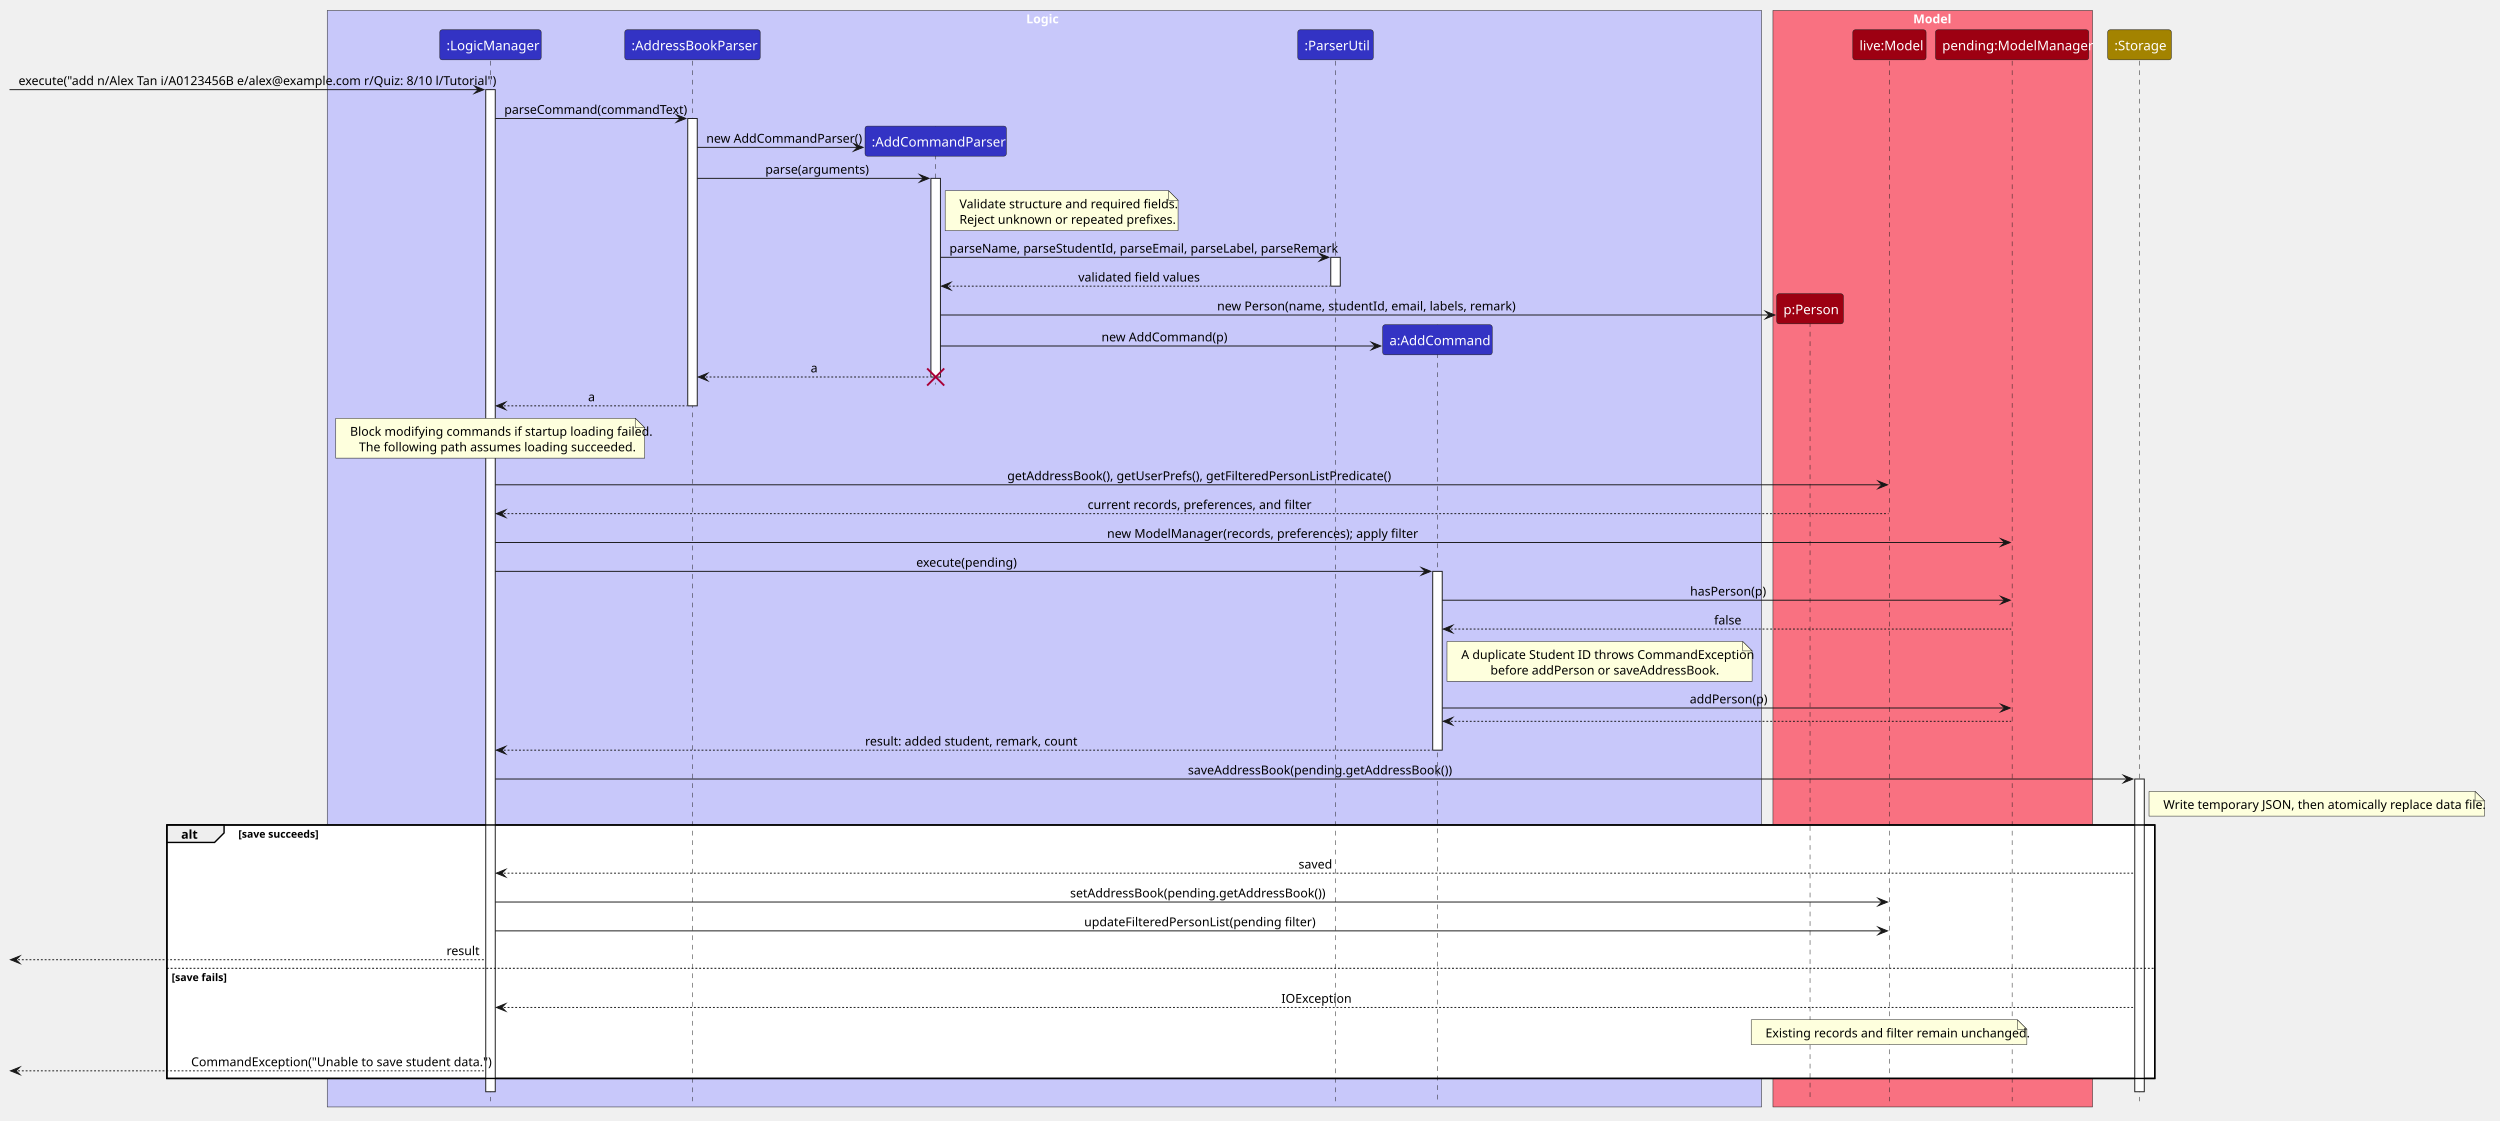
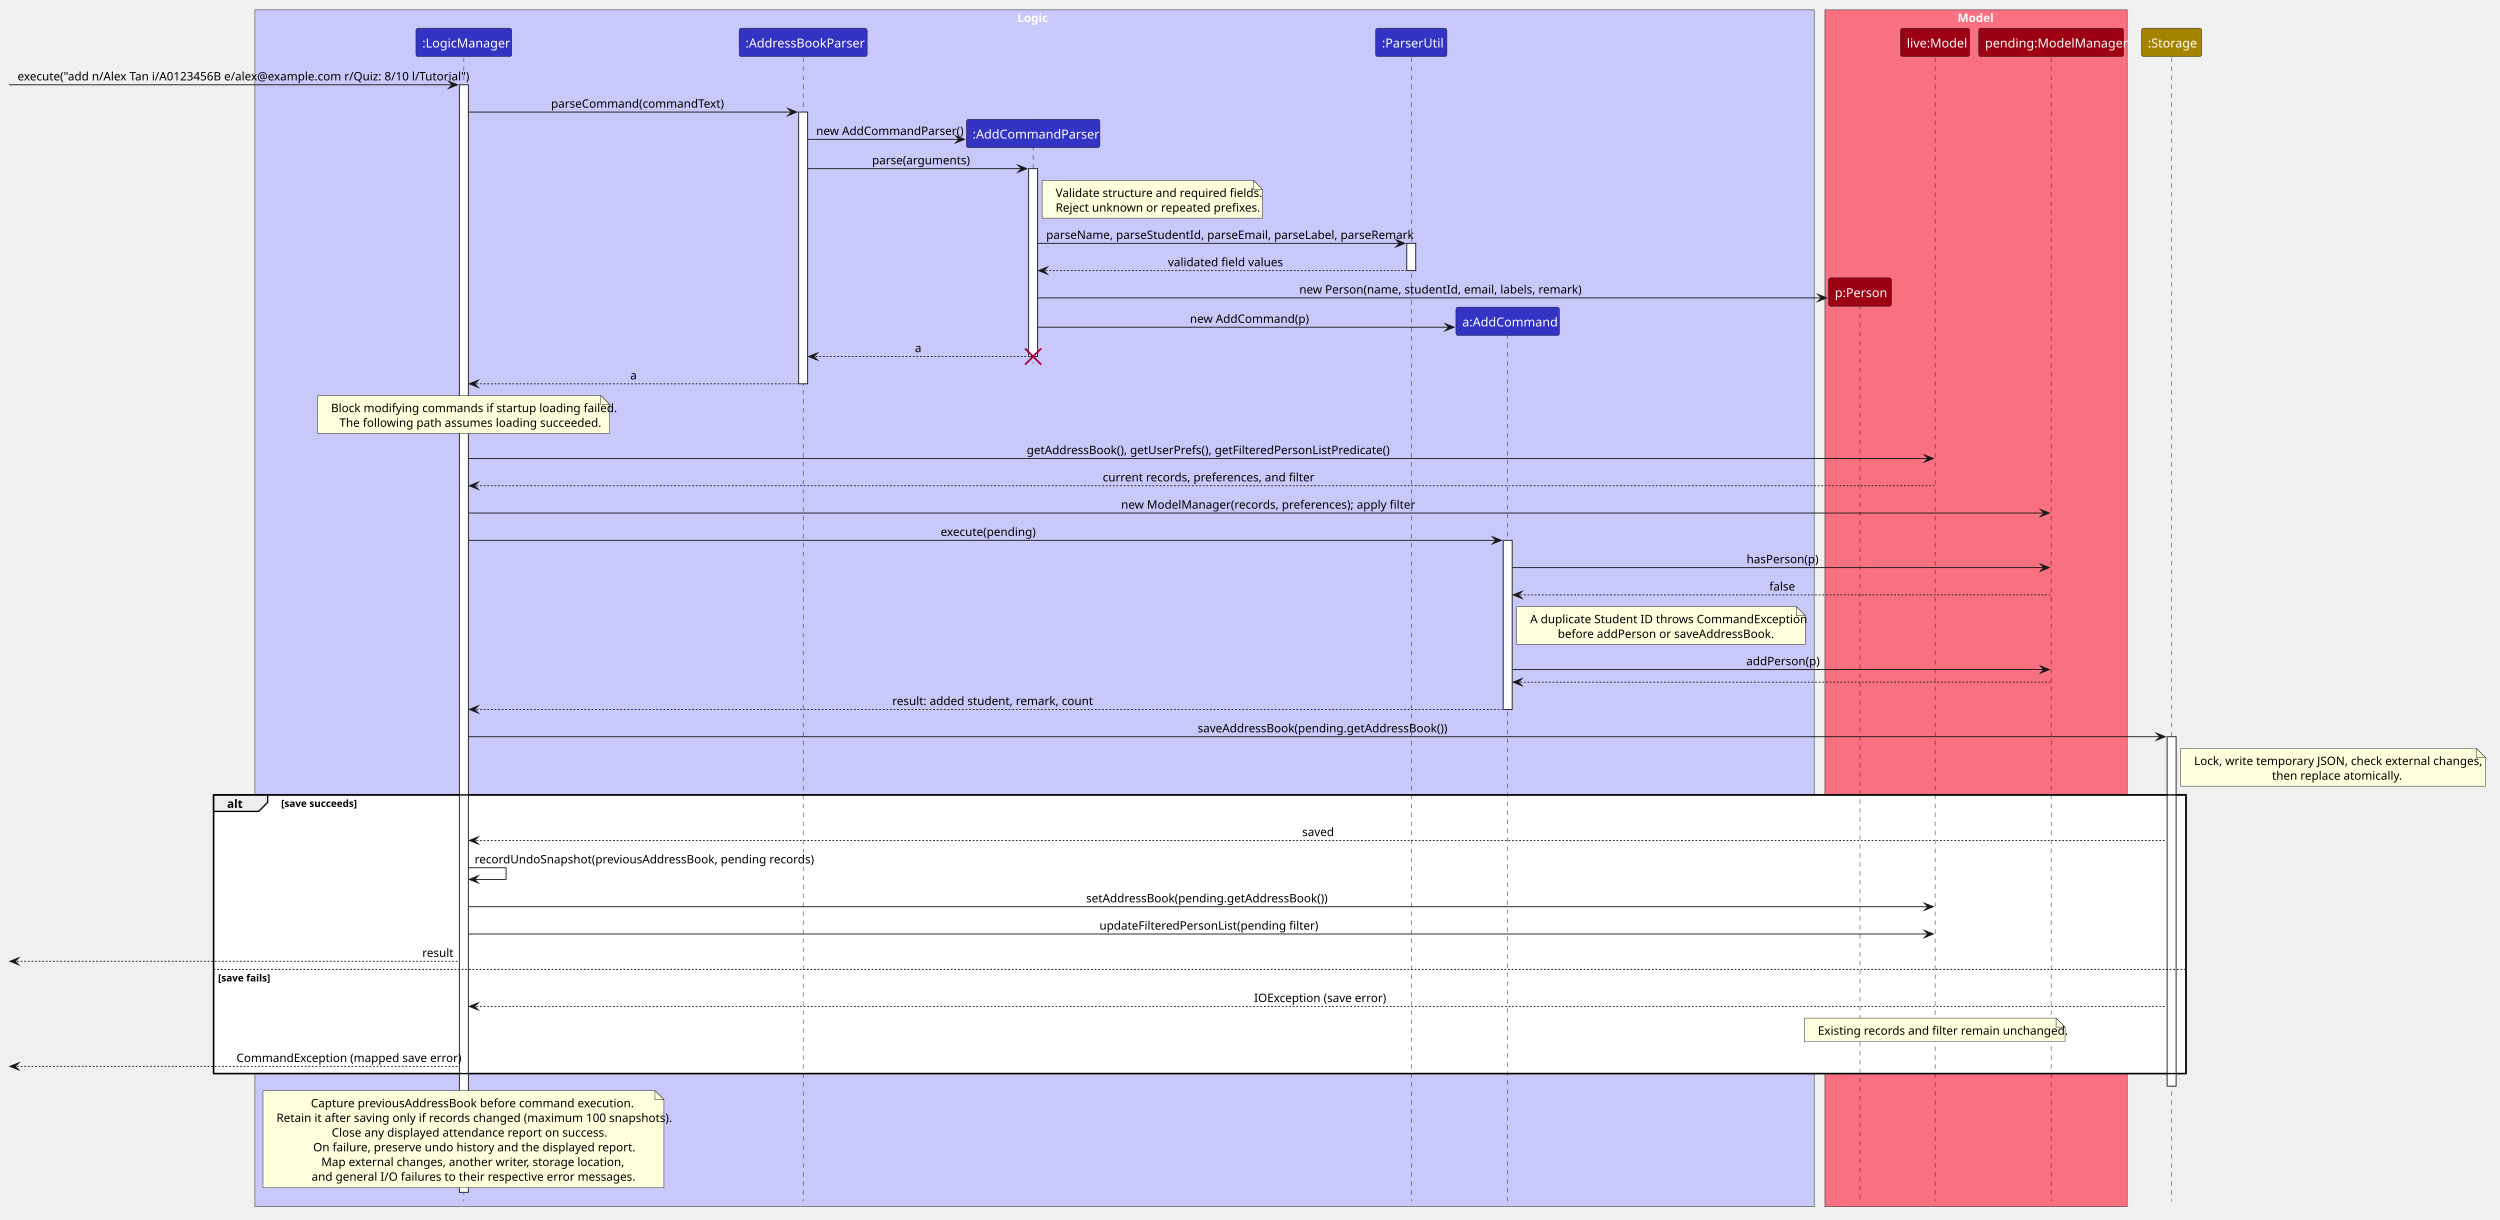
- <svg xmlns="http://www.w3.org/2000/svg" version="1.1" data-diagram-type="SEQUENCE" style="width:2630px;height:1179px;background:#FFFFFF;" width="2630px" height="1179px" viewBox="0 0 2630 1179" zoomAndPan="magnify" preserveAspectRatio="none" contentStyleType="text/css">
+ <svg xmlns="http://www.w3.org/2000/svg" version="1.1" data-diagram-type="SEQUENCE" style="width:2781px;height:1357px;background:#FFFFFF;" width="2781px" height="1357px" viewBox="0 0 2781 1357" zoomAndPan="magnify" preserveAspectRatio="none" contentStyleType="text/css">
  <defs />
  <g font-family="sans-serif" lengthAdjust="spacing">
-     <rect x="344.236" y="11" width="1508.91" height="1153.523" fill="#C8C8FA" style="stroke:#181818;stroke-width:0.5;" />
-     <text x="1079.553" y="24.495" fill="#FFF" font-size="13" textLength="34.665" font-weight="700">Logic</text>
-     <rect x="1865.146" y="11" width="336.164" height="1153.523" fill="#F97181" style="stroke:#181818;stroke-width:0.5;" />
-     <text x="2012.646" y="24.495" fill="#FFF" font-size="13" textLength="37.553" font-weight="700">Model</text>
-     <rect x="175.556" y="867.875" width="2091.216" height="266.648" fill="#FFF" style="stroke:#FFF;stroke-width:1;" />
-     <rect x="175.556" y="867.875" width="2091.216" height="266.648" fill="none" style="stroke:#000;stroke-width:1.5;" />
-     <g>
-       <rect x="512.503" y="63.961" width="8" height="1094.563" fill="#000" fill-opacity="0" />
-       <line x1="516.003" y1="63.961" x2="516.003" y2="1158.523" style="stroke:#181818;stroke-width:0.5;stroke-dasharray:5,5;" />
-     </g>
-     <g>
-       <rect x="511.003" y="94.313" width="10" height="1054.211" fill="#FFF" style="stroke:#181818;stroke-width:1;" />
-     </g>
-     <g>
-       <rect x="725.007" y="63.961" width="8" height="1094.563" fill="#000" fill-opacity="0" />
-       <line x1="728.507" y1="63.961" x2="728.507" y2="1158.523" style="stroke:#181818;stroke-width:0.5;stroke-dasharray:5,5;" />
-     </g>
-     <g>
-       <rect x="723.507" y="124.664" width="10" height="302.289" fill="#FFF" style="stroke:#181818;stroke-width:1;" />
-     </g>
-     <g>
-       <rect x="980.818" y="132.664" width="8" height="271.938" fill="#000" fill-opacity="0" />
-       <line x1="984.318" y1="132.664" x2="984.318" y2="404.602" style="stroke:#181818;stroke-width:0.5;stroke-dasharray:5,5;" />
-     </g>
-     <g>
-       <rect x="979.318" y="187.625" width="10" height="208.977" fill="#FFF" style="stroke:#181818;stroke-width:1;" />
-     </g>
-     <line x1="975.318" y1="387.602" x2="993.318" y2="405.602" style="stroke:#A80036;stroke-width:2;" />
-     <line x1="975.318" y1="405.602" x2="993.318" y2="387.602" style="stroke:#A80036;stroke-width:2;" />
-     <g>
-       <rect x="1401.462" y="63.961" width="8" height="1094.563" fill="#000" fill-opacity="0" />
-       <line x1="1404.962" y1="63.961" x2="1404.962" y2="1158.523" style="stroke:#181818;stroke-width:0.5;stroke-dasharray:5,5;" />
-     </g>
-     <g>
-       <rect x="1399.962" y="270.68" width="10" height="30.352" fill="#FFF" style="stroke:#181818;stroke-width:1;" />
-     </g>
-     <g>
-       <rect x="1508.717" y="341.641" width="8" height="816.883" fill="#000" fill-opacity="0" />
-       <line x1="1512.217" y1="341.641" x2="1512.217" y2="1158.523" style="stroke:#181818;stroke-width:0.5;stroke-dasharray:5,5;" />
-     </g>
-     <g>
-       <rect x="1507.217" y="601.063" width="10" height="188.109" fill="#FFF" style="stroke:#181818;stroke-width:1;" />
-     </g>
-     <g>
-       <rect x="1900.663" y="309.031" width="8" height="849.492" fill="#000" fill-opacity="0" />
-       <line x1="1904.163" y1="309.031" x2="1904.163" y2="1158.523" style="stroke:#181818;stroke-width:0.5;stroke-dasharray:5,5;" />
-     </g>
-     <g>
-       <rect x="1984.194" y="63.961" width="8" height="1094.563" fill="#000" fill-opacity="0" />
-       <line x1="1987.694" y1="63.961" x2="1987.694" y2="1158.523" style="stroke:#181818;stroke-width:0.5;stroke-dasharray:5,5;" />
-     </g>
-     <g>
-       <rect x="2113.259" y="63.961" width="8" height="1094.563" fill="#000" fill-opacity="0" />
-       <line x1="2116.759" y1="63.961" x2="2116.759" y2="1158.523" style="stroke:#181818;stroke-width:0.5;stroke-dasharray:5,5;" />
-     </g>
-     <g>
-       <rect x="2247.272" y="63.961" width="8" height="1094.563" fill="#000" fill-opacity="0" />
-       <line x1="2250.772" y1="63.961" x2="2250.772" y2="1158.523" style="stroke:#181818;stroke-width:0.5;stroke-dasharray:5,5;" />
-     </g>
-     <g>
-       <rect x="2245.772" y="819.523" width="10" height="329" fill="#FFF" style="stroke:#181818;stroke-width:1;" />
+     <rect x="283.543" y="11" width="1734.526" height="1331.336" fill="#C8C8FA" style="stroke:#181818;stroke-width:0.5;" />
+     <text x="1131.667" y="24.495" fill="#FFF" font-size="13" textLength="34.665" font-weight="700">Logic</text>
+     <rect x="2030.068" y="11" width="336.164" height="1331.336" fill="#F97181" style="stroke:#181818;stroke-width:0.5;" />
+     <text x="2177.568" y="24.495" fill="#FFF" font-size="13" textLength="37.553" font-weight="700">Model</text>
+     <rect x="237.566" y="884.227" width="2194.128" height="310" fill="#FFF" style="stroke:#FFF;stroke-width:1;" />
+     <rect x="237.566" y="884.227" width="2194.128" height="310" fill="none" style="stroke:#000;stroke-width:1.5;" />
+     <g>
+       <rect x="512.503" y="63.961" width="8" height="1272.375" fill="#000" fill-opacity="0" />
+       <line x1="516.003" y1="63.961" x2="516.003" y2="1336.336" style="stroke:#181818;stroke-width:0.5;stroke-dasharray:5,5;" />
+     </g>
+     <g>
+       <rect x="511.003" y="94.313" width="10" height="1232.023" fill="#FFF" style="stroke:#181818;stroke-width:1;" />
+     </g>
+     <g>
+       <rect x="889.93" y="63.961" width="8" height="1272.375" fill="#000" fill-opacity="0" />
+       <line x1="893.43" y1="63.961" x2="893.43" y2="1336.336" style="stroke:#181818;stroke-width:0.5;stroke-dasharray:5,5;" />
+     </g>
+     <g>
+       <rect x="888.43" y="124.664" width="10" height="302.289" fill="#FFF" style="stroke:#181818;stroke-width:1;" />
+     </g>
+     <g>
+       <rect x="1145.741" y="132.664" width="8" height="271.938" fill="#000" fill-opacity="0" />
+       <line x1="1149.241" y1="132.664" x2="1149.241" y2="404.602" style="stroke:#181818;stroke-width:0.5;stroke-dasharray:5,5;" />
+     </g>
+     <g>
+       <rect x="1144.241" y="187.625" width="10" height="208.977" fill="#FFF" style="stroke:#181818;stroke-width:1;" />
+     </g>
+     <line x1="1140.241" y1="387.602" x2="1158.241" y2="405.602" style="stroke:#A80036;stroke-width:2;" />
+     <line x1="1140.241" y1="405.602" x2="1158.241" y2="387.602" style="stroke:#A80036;stroke-width:2;" />
+     <g>
+       <rect x="1566.385" y="63.961" width="8" height="1272.375" fill="#000" fill-opacity="0" />
+       <line x1="1569.885" y1="63.961" x2="1569.885" y2="1336.336" style="stroke:#181818;stroke-width:0.5;stroke-dasharray:5,5;" />
+     </g>
+     <g>
+       <rect x="1564.885" y="270.68" width="10" height="30.352" fill="#FFF" style="stroke:#181818;stroke-width:1;" />
+     </g>
+     <g>
+       <rect x="1673.64" y="341.641" width="8" height="994.695" fill="#000" fill-opacity="0" />
+       <line x1="1677.14" y1="341.641" x2="1677.14" y2="1336.336" style="stroke:#181818;stroke-width:0.5;stroke-dasharray:5,5;" />
+     </g>
+     <g>
+       <rect x="1672.14" y="601.063" width="10" height="188.109" fill="#FFF" style="stroke:#181818;stroke-width:1;" />
+     </g>
+     <g>
+       <rect x="2065.585" y="309.031" width="8" height="1027.305" fill="#000" fill-opacity="0" />
+       <line x1="2069.085" y1="309.031" x2="2069.085" y2="1336.336" style="stroke:#181818;stroke-width:0.5;stroke-dasharray:5,5;" />
+     </g>
+     <g>
+       <rect x="2149.116" y="63.961" width="8" height="1272.375" fill="#000" fill-opacity="0" />
+       <line x1="2152.616" y1="63.961" x2="2152.616" y2="1336.336" style="stroke:#181818;stroke-width:0.5;stroke-dasharray:5,5;" />
+     </g>
+     <g>
+       <rect x="2278.181" y="63.961" width="8" height="1272.375" fill="#000" fill-opacity="0" />
+       <line x1="2281.681" y1="63.961" x2="2281.681" y2="1336.336" style="stroke:#181818;stroke-width:0.5;stroke-dasharray:5,5;" />
+     </g>
+     <g>
+       <rect x="2412.194" y="63.961" width="8" height="1272.375" fill="#000" fill-opacity="0" />
+       <line x1="2415.694" y1="63.961" x2="2415.694" y2="1336.336" style="stroke:#181818;stroke-width:0.5;stroke-dasharray:5,5;" />
+     </g>
+     <g>
+       <rect x="2410.694" y="819.523" width="10" height="388.703" fill="#FFF" style="stroke:#181818;stroke-width:1;" />
    </g>
    <rect x="462.696" y="31.352" width="106.613" height="31.609" fill="#3333C4" style="stroke:#181818;stroke-width:0.5;" rx="2.5" ry="2.5" />
    <text x="469.696" y="52.885" fill="#FFF" font-size="14" textLength="92.613">:LogicManager</text>
-     <rect x="657.311" y="31.352" width="142.393" height="31.609" fill="#3333C4" style="stroke:#181818;stroke-width:0.5;" rx="2.5" ry="2.5" />
-     <text x="664.311" y="52.885" fill="#FFF" font-size="14" textLength="128.393">:AddressBookParser</text>
-     <rect x="1365.29" y="31.352" width="79.345" height="31.609" fill="#3333C4" style="stroke:#181818;stroke-width:0.5;" rx="2.5" ry="2.5" />
-     <text x="1372.29" y="52.885" fill="#FFF" font-size="14" textLength="65.345">:ParserUtil</text>
-     <rect x="1949.18" y="31.352" width="77.027" height="31.609" fill="#9D0012" style="stroke:#181818;stroke-width:0.5;" rx="2.5" ry="2.5" />
-     <text x="1956.18" y="52.885" fill="#FFF" font-size="14" textLength="63.027">live:Model</text>
-     <rect x="2036.208" y="31.352" width="161.103" height="31.609" fill="#9D0012" style="stroke:#181818;stroke-width:0.5;" rx="2.5" ry="2.5" />
-     <text x="2043.208" y="52.885" fill="#FFF" font-size="14" textLength="147.103">pending:ModelManager</text>
-     <rect x="2217.31" y="31.352" width="66.924" height="31.609" fill="#A38300" style="stroke:#181818;stroke-width:0.5;" rx="2.5" ry="2.5" />
-     <text x="2224.31" y="52.885" fill="#FFF" font-size="14" textLength="52.924">:Storage</text>
+     <rect x="822.233" y="31.352" width="142.393" height="31.609" fill="#3333C4" style="stroke:#181818;stroke-width:0.5;" rx="2.5" ry="2.5" />
+     <text x="829.233" y="52.885" fill="#FFF" font-size="14" textLength="128.393">:AddressBookParser</text>
+     <rect x="1530.212" y="31.352" width="79.345" height="31.609" fill="#3333C4" style="stroke:#181818;stroke-width:0.5;" rx="2.5" ry="2.5" />
+     <text x="1537.212" y="52.885" fill="#FFF" font-size="14" textLength="65.345">:ParserUtil</text>
+     <rect x="2114.103" y="31.352" width="77.027" height="31.609" fill="#9D0012" style="stroke:#181818;stroke-width:0.5;" rx="2.5" ry="2.5" />
+     <text x="2121.103" y="52.885" fill="#FFF" font-size="14" textLength="63.027">live:Model</text>
+     <rect x="2201.13" y="31.352" width="161.103" height="31.609" fill="#9D0012" style="stroke:#181818;stroke-width:0.5;" rx="2.5" ry="2.5" />
+     <text x="2208.13" y="52.885" fill="#FFF" font-size="14" textLength="147.103">pending:ModelManager</text>
+     <rect x="2382.232" y="31.352" width="66.924" height="31.609" fill="#A38300" style="stroke:#181818;stroke-width:0.5;" rx="2.5" ry="2.5" />
+     <text x="2389.232" y="52.885" fill="#FFF" font-size="14" textLength="52.924">:Storage</text>
    <polygon points="499.003,90.313,509.003,94.313,499.003,98.313,503.003,94.313" fill="#181818" style="stroke:#181818;stroke-width:1;stroke-linejoin:miter;stroke-miterlimit:10;" />
    <line x1="10" y1="94.313" x2="505.003" y2="94.313" style="stroke:#181818;stroke-width:1;" />
    <text x="19.5" y="89.456" fill="#000" font-size="13" textLength="482.003">execute("add n/Alex Tan i/A0123456B e/alex@example.com r/Quiz: 8/10 l/Tutorial")</text>
-     <polygon points="711.507,120.664,721.507,124.664,711.507,128.664,715.507,124.664" fill="#181818" style="stroke:#181818;stroke-width:1;stroke-linejoin:miter;stroke-miterlimit:10;" />
-     <line x1="521.003" y1="124.664" x2="717.507" y2="124.664" style="stroke:#181818;stroke-width:1;" />
-     <text x="530.503" y="119.808" fill="#000" font-size="13" textLength="183.504">parseCommand(commandText)</text>
-     <rect x="910.012" y="132.664" width="148.613" height="31.609" fill="#3333C4" style="stroke:#181818;stroke-width:0.5;" rx="2.5" ry="2.5" />
-     <text x="917.012" y="154.197" fill="#FFF" font-size="14" textLength="134.613">:AddCommandParser</text>
-     <polygon points="898.012,151.016,908.012,155.016,898.012,159.016,902.012,155.016" fill="#181818" style="stroke:#181818;stroke-width:1;stroke-linejoin:miter;stroke-miterlimit:10;" />
-     <line x1="733.507" y1="155.016" x2="904.012" y2="155.016" style="stroke:#181818;stroke-width:1;" />
-     <text x="743.007" y="150.159" fill="#000" font-size="13" textLength="157.504">new AddCommandParser()</text>
-     <polygon points="967.318,183.625,977.318,187.625,967.318,191.625,971.318,187.625" fill="#181818" style="stroke:#181818;stroke-width:1;stroke-linejoin:miter;stroke-miterlimit:10;" />
-     <line x1="733.507" y1="187.625" x2="973.318" y2="187.625" style="stroke:#181818;stroke-width:1;" />
-     <text x="805.114" y="182.769" fill="#000" font-size="13" textLength="102.597">parse(arguments)</text>
-     <path d="M994.318,200.625 L994.318,242.625 L1239.318,242.625 L1239.318,210.625 L1229.318,200.625 L994.318,200.625" style="stroke:#181818;stroke-width:0.5;" fill="#FEFFDD" />
-     <path d="M1229.318,200.625 L1229.318,210.625 L1239.318,210.625 L1229.318,200.625" style="stroke:#181818;stroke-width:0.5;" fill="#FEFFDD" />
-     <text x="1009.318" y="219.12" fill="#000" font-size="13" textLength="215.344">Validate structure and required fields.</text>
-     <text x="1009.318" y="235.472" fill="#000" font-size="13" textLength="215.344">Reject unknown or repeated prefixes.</text>
-     <polygon points="1387.962,266.68,1397.962,270.68,1387.962,274.68,1391.962,270.68" fill="#181818" style="stroke:#181818;stroke-width:1;stroke-linejoin:miter;stroke-miterlimit:10;" />
-     <line x1="989.318" y1="270.68" x2="1393.962" y2="270.68" style="stroke:#181818;stroke-width:1;" />
-     <text x="998.818" y="265.823" fill="#000" font-size="13" textLength="391.644">parseName, parseStudentId, parseEmail, parseLabel, parseRemark</text>
-     <polygon points="1000.318,297.031,990.318,301.031,1000.318,305.031,996.318,301.031" fill="#181818" style="stroke:#181818;stroke-width:1;stroke-linejoin:miter;stroke-miterlimit:10;" />
-     <line x1="994.318" y1="301.031" x2="1398.962" y2="301.031" style="stroke:#181818;stroke-width:1;stroke-dasharray:2,2;" />
-     <text x="1134.296" y="296.175" fill="#000" font-size="13" textLength="120.688">validated field values</text>
-     <rect x="1869.146" y="309.031" width="70.034" height="31.609" fill="#9D0012" style="stroke:#181818;stroke-width:0.5;" rx="2.5" ry="2.5" />
-     <text x="1876.146" y="330.564" fill="#FFF" font-size="14" textLength="56.034">p:Person</text>
-     <polygon points="1857.146,327.383,1867.146,331.383,1857.146,335.383,1861.146,331.383" fill="#181818" style="stroke:#181818;stroke-width:1;stroke-linejoin:miter;stroke-miterlimit:10;" />
-     <line x1="989.318" y1="331.383" x2="1863.146" y2="331.383" style="stroke:#181818;stroke-width:1;" />
-     <text x="1280.389" y="326.526" fill="#000" font-size="13" textLength="297.686">new Person(name, studentId, email, labels, remark)</text>
-     <rect x="1454.635" y="341.641" width="115.165" height="31.609" fill="#3333C4" style="stroke:#181818;stroke-width:0.5;" rx="2.5" ry="2.5" />
-     <text x="1461.635" y="363.174" fill="#FFF" font-size="14" textLength="101.165">a:AddCommand</text>
-     <polygon points="1442.635,359.992,1452.635,363.992,1442.635,367.992,1446.635,363.992" fill="#181818" style="stroke:#181818;stroke-width:1;stroke-linejoin:miter;stroke-miterlimit:10;" />
-     <line x1="989.318" y1="363.992" x2="1448.635" y2="363.992" style="stroke:#181818;stroke-width:1;" />
-     <text x="1158.754" y="359.136" fill="#000" font-size="13" textLength="126.445">new AddCommand(p)</text>
-     <polygon points="744.507,392.602,734.507,396.602,744.507,400.602,740.507,396.602" fill="#181818" style="stroke:#181818;stroke-width:1;stroke-linejoin:miter;stroke-miterlimit:10;" />
-     <line x1="738.507" y1="396.602" x2="978.318" y2="396.602" style="stroke:#181818;stroke-width:1;stroke-dasharray:2,2;" />
-     <text x="852.798" y="391.745" fill="#000" font-size="13">a</text>
+     <polygon points="876.43,120.664,886.43,124.664,876.43,128.664,880.43,124.664" fill="#181818" style="stroke:#181818;stroke-width:1;stroke-linejoin:miter;stroke-miterlimit:10;" />
+     <line x1="521.003" y1="124.664" x2="882.43" y2="124.664" style="stroke:#181818;stroke-width:1;" />
+     <text x="612.964" y="119.808" fill="#000" font-size="13" textLength="183.504">parseCommand(commandText)</text>
+     <rect x="1074.934" y="132.664" width="148.613" height="31.609" fill="#3333C4" style="stroke:#181818;stroke-width:0.5;" rx="2.5" ry="2.5" />
+     <text x="1081.934" y="154.197" fill="#FFF" font-size="14" textLength="134.613">:AddCommandParser</text>
+     <polygon points="1062.934,151.016,1072.934,155.016,1062.934,159.016,1066.934,155.016" fill="#181818" style="stroke:#181818;stroke-width:1;stroke-linejoin:miter;stroke-miterlimit:10;" />
+     <line x1="898.43" y1="155.016" x2="1068.934" y2="155.016" style="stroke:#181818;stroke-width:1;" />
+     <text x="907.93" y="150.159" fill="#000" font-size="13" textLength="157.504">new AddCommandParser()</text>
+     <polygon points="1132.241,183.625,1142.241,187.625,1132.241,191.625,1136.241,187.625" fill="#181818" style="stroke:#181818;stroke-width:1;stroke-linejoin:miter;stroke-miterlimit:10;" />
+     <line x1="898.43" y1="187.625" x2="1138.241" y2="187.625" style="stroke:#181818;stroke-width:1;" />
+     <text x="970.037" y="182.769" fill="#000" font-size="13" textLength="102.597">parse(arguments)</text>
+     <path d="M1159.241,200.625 L1159.241,242.625 L1404.241,242.625 L1404.241,210.625 L1394.241,200.625 L1159.241,200.625" style="stroke:#181818;stroke-width:0.5;" fill="#FEFFDD" />
+     <path d="M1394.241,200.625 L1394.241,210.625 L1404.241,210.625 L1394.241,200.625" style="stroke:#181818;stroke-width:0.5;" fill="#FEFFDD" />
+     <text x="1174.241" y="219.12" fill="#000" font-size="13" textLength="215.344">Validate structure and required fields.</text>
+     <text x="1174.241" y="235.472" fill="#000" font-size="13" textLength="215.344">Reject unknown or repeated prefixes.</text>
+     <polygon points="1552.885,266.68,1562.885,270.68,1552.885,274.68,1556.885,270.68" fill="#181818" style="stroke:#181818;stroke-width:1;stroke-linejoin:miter;stroke-miterlimit:10;" />
+     <line x1="1154.241" y1="270.68" x2="1558.885" y2="270.68" style="stroke:#181818;stroke-width:1;" />
+     <text x="1163.741" y="265.823" fill="#000" font-size="13" textLength="391.644">parseName, parseStudentId, parseEmail, parseLabel, parseRemark</text>
+     <polygon points="1165.241,297.031,1155.241,301.031,1165.241,305.031,1161.241,301.031" fill="#181818" style="stroke:#181818;stroke-width:1;stroke-linejoin:miter;stroke-miterlimit:10;" />
+     <line x1="1159.241" y1="301.031" x2="1563.885" y2="301.031" style="stroke:#181818;stroke-width:1;stroke-dasharray:2,2;" />
+     <text x="1299.219" y="296.175" fill="#000" font-size="13" textLength="120.688">validated field values</text>
+     <rect x="2034.068" y="309.031" width="70.034" height="31.609" fill="#9D0012" style="stroke:#181818;stroke-width:0.5;" rx="2.5" ry="2.5" />
+     <text x="2041.068" y="330.564" fill="#FFF" font-size="14" textLength="56.034">p:Person</text>
+     <polygon points="2022.068,327.383,2032.068,331.383,2022.068,335.383,2026.068,331.383" fill="#181818" style="stroke:#181818;stroke-width:1;stroke-linejoin:miter;stroke-miterlimit:10;" />
+     <line x1="1154.241" y1="331.383" x2="2028.068" y2="331.383" style="stroke:#181818;stroke-width:1;" />
+     <text x="1445.312" y="326.526" fill="#000" font-size="13" textLength="297.686">new Person(name, studentId, email, labels, remark)</text>
+     <rect x="1619.557" y="341.641" width="115.165" height="31.609" fill="#3333C4" style="stroke:#181818;stroke-width:0.5;" rx="2.5" ry="2.5" />
+     <text x="1626.557" y="363.174" fill="#FFF" font-size="14" textLength="101.165">a:AddCommand</text>
+     <polygon points="1607.557,359.992,1617.557,363.992,1607.557,367.992,1611.557,363.992" fill="#181818" style="stroke:#181818;stroke-width:1;stroke-linejoin:miter;stroke-miterlimit:10;" />
+     <line x1="1154.241" y1="363.992" x2="1613.557" y2="363.992" style="stroke:#181818;stroke-width:1;" />
+     <text x="1323.676" y="359.136" fill="#000" font-size="13" textLength="126.445">new AddCommand(p)</text>
+     <polygon points="909.43,392.602,899.43,396.602,909.43,400.602,905.43,396.602" fill="#181818" style="stroke:#181818;stroke-width:1;stroke-linejoin:miter;stroke-miterlimit:10;" />
+     <line x1="903.43" y1="396.602" x2="1143.241" y2="396.602" style="stroke:#181818;stroke-width:1;stroke-dasharray:2,2;" />
+     <text x="1017.72" y="391.745" fill="#000" font-size="13">a</text>
    <polygon points="532.003,422.953,522.003,426.953,532.003,430.953,528.003,426.953" fill="#181818" style="stroke:#181818;stroke-width:1;stroke-linejoin:miter;stroke-miterlimit:10;" />
-     <line x1="526.003" y1="426.953" x2="722.507" y2="426.953" style="stroke:#181818;stroke-width:1;stroke-dasharray:2,2;" />
-     <text x="618.64" y="422.097" fill="#000" font-size="13">a</text>
+     <line x1="526.003" y1="426.953" x2="887.43" y2="426.953" style="stroke:#181818;stroke-width:1;stroke-dasharray:2,2;" />
+     <text x="701.101" y="422.097" fill="#000" font-size="13">a</text>
    <path d="M353.236,439.953 L353.236,481.953 L678.236,481.953 L678.236,449.953 L668.236,439.953 L353.236,439.953" style="stroke:#181818;stroke-width:0.5;" fill="#FEFFDD" />
    <path d="M668.236,439.953 L668.236,449.953 L678.236,449.953 L668.236,439.953" style="stroke:#181818;stroke-width:0.5;" fill="#FEFFDD" />
    <text x="368.236" y="458.448" fill="#000" font-size="13" textLength="295.534">Block modifying commands if startup loading failed.</text>
    <text x="377.611" y="474.8" fill="#000" font-size="13" textLength="276.783">The following path assumes loading succeeded.</text>
-     <polygon points="1975.694,506.008,1985.694,510.008,1975.694,514.008,1979.694,510.008" fill="#181818" style="stroke:#181818;stroke-width:1;stroke-linejoin:miter;stroke-miterlimit:10;" />
-     <line x1="521.003" y1="510.008" x2="1981.694" y2="510.008" style="stroke:#181818;stroke-width:1;" />
-     <text x="1059.631" y="505.151" fill="#000" font-size="13" textLength="389.435">getAddressBook(), getUserPrefs(), getFilteredPersonListPredicate()</text>
+     <polygon points="2140.616,506.008,2150.616,510.008,2140.616,514.008,2144.616,510.008" fill="#181818" style="stroke:#181818;stroke-width:1;stroke-linejoin:miter;stroke-miterlimit:10;" />
+     <line x1="521.003" y1="510.008" x2="2146.616" y2="510.008" style="stroke:#181818;stroke-width:1;" />
+     <text x="1142.092" y="505.151" fill="#000" font-size="13" textLength="389.435">getAddressBook(), getUserPrefs(), getFilteredPersonListPredicate()</text>
    <polygon points="532.003,536.359,522.003,540.359,532.003,544.359,528.003,540.359" fill="#181818" style="stroke:#181818;stroke-width:1;stroke-linejoin:miter;stroke-miterlimit:10;" />
-     <line x1="526.003" y1="540.359" x2="1986.694" y2="540.359" style="stroke:#181818;stroke-width:1;stroke-dasharray:2,2;" />
-     <text x="1144.159" y="535.503" fill="#000" font-size="13" textLength="220.378">current records, preferences, and filter</text>
-     <polygon points="2104.759,566.711,2114.759,570.711,2104.759,574.711,2108.759,570.711" fill="#181818" style="stroke:#181818;stroke-width:1;stroke-linejoin:miter;stroke-miterlimit:10;" />
-     <line x1="521.003" y1="570.711" x2="2110.759" y2="570.711" style="stroke:#181818;stroke-width:1;" />
-     <text x="1164.617" y="565.854" fill="#000" font-size="13" textLength="308.528">new ModelManager(records, preferences); apply filter</text>
-     <polygon points="1495.217,597.063,1505.217,601.063,1495.217,605.063,1499.217,601.063" fill="#181818" style="stroke:#181818;stroke-width:1;stroke-linejoin:miter;stroke-miterlimit:10;" />
-     <line x1="521.003" y1="601.063" x2="1501.217" y2="601.063" style="stroke:#181818;stroke-width:1;" />
-     <text x="963.881" y="596.206" fill="#000" font-size="13" textLength="100.458">execute(pending)</text>
-     <polygon points="2104.759,627.414,2114.759,631.414,2104.759,635.414,2108.759,631.414" fill="#181818" style="stroke:#181818;stroke-width:1;stroke-linejoin:miter;stroke-miterlimit:10;" />
-     <line x1="1517.217" y1="631.414" x2="2110.759" y2="631.414" style="stroke:#181818;stroke-width:1;" />
-     <text x="1777.969" y="626.558" fill="#000" font-size="13" textLength="78.038">hasPerson(p)</text>
-     <polygon points="1528.217,657.766,1518.217,661.766,1528.217,665.766,1524.217,661.766" fill="#181818" style="stroke:#181818;stroke-width:1;stroke-linejoin:miter;stroke-miterlimit:10;" />
-     <line x1="1522.217" y1="661.766" x2="2115.759" y2="661.766" style="stroke:#181818;stroke-width:1;stroke-dasharray:2,2;" />
-     <text x="1803.258" y="656.909" fill="#000" font-size="13" textLength="27.46">false</text>
-     <path d="M1522.217,674.766 L1522.217,716.766 L1843.217,716.766 L1843.217,684.766 L1833.217,674.766 L1522.217,674.766" style="stroke:#181818;stroke-width:0.5;" fill="#FEFFDD" />
-     <path d="M1833.217,674.766 L1833.217,684.766 L1843.217,684.766 L1833.217,674.766" style="stroke:#181818;stroke-width:0.5;" fill="#FEFFDD" />
-     <text x="1537.217" y="693.261" fill="#000" font-size="13" textLength="291.929">A duplicate Student ID throws CommandException</text>
-     <text x="1567.918" y="709.612" fill="#000" font-size="13" textLength="230.528">before addPerson or saveAddressBook.</text>
-     <polygon points="2104.759,740.82,2114.759,744.82,2104.759,748.82,2108.759,744.82" fill="#181818" style="stroke:#181818;stroke-width:1;stroke-linejoin:miter;stroke-miterlimit:10;" />
-     <line x1="1517.217" y1="744.82" x2="2110.759" y2="744.82" style="stroke:#181818;stroke-width:1;" />
-     <text x="1777.604" y="739.964" fill="#000" font-size="13" textLength="78.768">addPerson(p)</text>
-     <polygon points="1528.217,754.82,1518.217,758.82,1528.217,762.82,1524.217,758.82" fill="#181818" style="stroke:#181818;stroke-width:1;stroke-linejoin:miter;stroke-miterlimit:10;" />
-     <line x1="1522.217" y1="758.82" x2="2115.759" y2="758.82" style="stroke:#181818;stroke-width:1;stroke-dasharray:2,2;" />
+     <line x1="526.003" y1="540.359" x2="2151.616" y2="540.359" style="stroke:#181818;stroke-width:1;stroke-dasharray:2,2;" />
+     <text x="1226.621" y="535.503" fill="#000" font-size="13" textLength="220.378">current records, preferences, and filter</text>
+     <polygon points="2269.681,566.711,2279.681,570.711,2269.681,574.711,2273.681,570.711" fill="#181818" style="stroke:#181818;stroke-width:1;stroke-linejoin:miter;stroke-miterlimit:10;" />
+     <line x1="521.003" y1="570.711" x2="2275.681" y2="570.711" style="stroke:#181818;stroke-width:1;" />
+     <text x="1247.078" y="565.854" fill="#000" font-size="13" textLength="308.528">new ModelManager(records, preferences); apply filter</text>
+     <polygon points="1660.14,597.063,1670.14,601.063,1660.14,605.063,1664.14,601.063" fill="#181818" style="stroke:#181818;stroke-width:1;stroke-linejoin:miter;stroke-miterlimit:10;" />
+     <line x1="521.003" y1="601.063" x2="1666.14" y2="601.063" style="stroke:#181818;stroke-width:1;" />
+     <text x="1046.342" y="596.206" fill="#000" font-size="13" textLength="100.458">execute(pending)</text>
+     <polygon points="2269.681,627.414,2279.681,631.414,2269.681,635.414,2273.681,631.414" fill="#181818" style="stroke:#181818;stroke-width:1;stroke-linejoin:miter;stroke-miterlimit:10;" />
+     <line x1="1682.14" y1="631.414" x2="2275.681" y2="631.414" style="stroke:#181818;stroke-width:1;" />
+     <text x="1942.891" y="626.558" fill="#000" font-size="13" textLength="78.038">hasPerson(p)</text>
+     <polygon points="1693.14,657.766,1683.14,661.766,1693.14,665.766,1689.14,661.766" fill="#181818" style="stroke:#181818;stroke-width:1;stroke-linejoin:miter;stroke-miterlimit:10;" />
+     <line x1="1687.14" y1="661.766" x2="2280.681" y2="661.766" style="stroke:#181818;stroke-width:1;stroke-dasharray:2,2;" />
+     <text x="1968.18" y="656.909" fill="#000" font-size="13" textLength="27.46">false</text>
+     <path d="M1687.14,674.766 L1687.14,716.766 L2008.14,716.766 L2008.14,684.766 L1998.14,674.766 L1687.14,674.766" style="stroke:#181818;stroke-width:0.5;" fill="#FEFFDD" />
+     <path d="M1998.14,674.766 L1998.14,684.766 L2008.14,684.766 L1998.14,674.766" style="stroke:#181818;stroke-width:0.5;" fill="#FEFFDD" />
+     <text x="1702.14" y="693.261" fill="#000" font-size="13" textLength="291.929">A duplicate Student ID throws CommandException</text>
+     <text x="1732.84" y="709.612" fill="#000" font-size="13" textLength="230.528">before addPerson or saveAddressBook.</text>
+     <polygon points="2269.681,740.82,2279.681,744.82,2269.681,748.82,2273.681,744.82" fill="#181818" style="stroke:#181818;stroke-width:1;stroke-linejoin:miter;stroke-miterlimit:10;" />
+     <line x1="1682.14" y1="744.82" x2="2275.681" y2="744.82" style="stroke:#181818;stroke-width:1;" />
+     <text x="1942.526" y="739.964" fill="#000" font-size="13" textLength="78.768">addPerson(p)</text>
+     <polygon points="1693.14,754.82,1683.14,758.82,1693.14,762.82,1689.14,758.82" fill="#181818" style="stroke:#181818;stroke-width:1;stroke-linejoin:miter;stroke-miterlimit:10;" />
+     <line x1="1687.14" y1="758.82" x2="2280.681" y2="758.82" style="stroke:#181818;stroke-width:1;stroke-dasharray:2,2;" />
    <polygon points="532.003,785.172,522.003,789.172,532.003,793.172,528.003,789.172" fill="#181818" style="stroke:#181818;stroke-width:1;stroke-linejoin:miter;stroke-miterlimit:10;" />
-     <line x1="526.003" y1="789.172" x2="1506.217" y2="789.172" style="stroke:#181818;stroke-width:1;stroke-dasharray:2,2;" />
-     <text x="910.053" y="784.315" fill="#000" font-size="13" textLength="208.114">result: added student, remark, count</text>
-     <polygon points="2233.772,815.523,2243.772,819.523,2233.772,823.523,2237.772,819.523" fill="#181818" style="stroke:#181818;stroke-width:1;stroke-linejoin:miter;stroke-miterlimit:10;" />
-     <line x1="521.003" y1="819.523" x2="2239.772" y2="819.523" style="stroke:#181818;stroke-width:1;" />
-     <text x="1249.703" y="814.667" fill="#000" font-size="13" textLength="267.37">saveAddressBook(pending.getAddressBook())</text>
-     <path d="M2260.772,832.523 L2260.772,858.523 L2613.772,858.523 L2613.772,842.523 L2603.772,832.523 L2260.772,832.523" style="stroke:#181818;stroke-width:0.5;" fill="#FEFFDD" />
-     <path d="M2603.772,832.523 L2603.772,842.523 L2613.772,842.523 L2603.772,832.523" style="stroke:#181818;stroke-width:0.5;" fill="#FEFFDD" />
-     <text x="2275.772" y="851.019" fill="#000" font-size="13" textLength="323.68">Write temporary JSON, then atomically replace data file.</text>
-     <path d="M175.556,867.875 L235.727,867.875 L235.727,876.227 L225.727,886.227 L175.556,886.227 L175.556,867.875" style="stroke:#000;stroke-width:1.5;" fill="#EEE" />
-     <rect x="175.556" y="867.875" width="2091.216" height="266.648" fill="none" style="stroke:#000;stroke-width:1.5;" />
-     <text x="190.556" y="882.37" fill="#000" font-size="13" textLength="15.171" font-weight="700">alt</text>
-     <text x="250.727" y="881.294" fill="#000" font-size="11" textLength="84.998" font-weight="700">[save succeeds]</text>
-     <polygon points="532.003,914.578,522.003,918.578,532.003,922.578,528.003,918.578" fill="#181818" style="stroke:#181818;stroke-width:1;stroke-linejoin:miter;stroke-miterlimit:10;" />
-     <line x1="526.003" y1="918.578" x2="2244.772" y2="918.578" style="stroke:#181818;stroke-width:1;stroke-dasharray:2,2;" />
-     <text x="1366.042" y="913.722" fill="#000" font-size="13" textLength="34.69">saved</text>
-     <polygon points="1975.694,944.93,1985.694,948.93,1975.694,952.93,1979.694,948.93" fill="#181818" style="stroke:#181818;stroke-width:1;stroke-linejoin:miter;stroke-miterlimit:10;" />
-     <line x1="521.003" y1="948.93" x2="1981.694" y2="948.93" style="stroke:#181818;stroke-width:1;" />
-     <text x="1125.723" y="944.073" fill="#000" font-size="13" textLength="257.251">setAddressBook(pending.getAddressBook())</text>
-     <polygon points="1975.694,975.281,1985.694,979.281,1975.694,983.281,1979.694,979.281" fill="#181818" style="stroke:#181818;stroke-width:1;stroke-linejoin:miter;stroke-miterlimit:10;" />
-     <line x1="521.003" y1="979.281" x2="1981.694" y2="979.281" style="stroke:#181818;stroke-width:1;" />
-     <text x="1140.535" y="974.425" fill="#000" font-size="13" textLength="227.627">updateFilteredPersonList(pending filter)</text>
-     <polygon points="21,1005.633,11,1009.633,21,1013.633,17,1009.633" fill="#181818" style="stroke:#181818;stroke-width:1;stroke-linejoin:miter;stroke-miterlimit:10;" />
-     <line x1="15" y1="1009.633" x2="510.003" y2="1009.633" style="stroke:#181818;stroke-width:1;stroke-dasharray:2,2;" />
-     <text x="469.714" y="1004.776" fill="#000" font-size="13" textLength="31.789">result</text>
-     <line x1="175.556" y1="1018.633" x2="2266.772" y2="1018.633" style="stroke:#000;stroke-width:1;stroke-dasharray:2,2;" />
-     <text x="180.556" y="1032.052" fill="#000" font-size="11" textLength="56.864" font-weight="700">[save fails]</text>
-     <polygon points="532.003,1055.82,522.003,1059.82,532.003,1063.82,528.003,1059.82" fill="#181818" style="stroke:#181818;stroke-width:1;stroke-linejoin:miter;stroke-miterlimit:10;" />
-     <line x1="526.003" y1="1059.82" x2="2244.772" y2="1059.82" style="stroke:#181818;stroke-width:1;stroke-dasharray:2,2;" />
-     <text x="1347.98" y="1054.964" fill="#000" font-size="13" textLength="70.814">IOException</text>
-     <path d="M1842.262,1072.82 L1842.262,1098.82 L2132.262,1098.82 L2132.262,1082.82 L2122.262,1072.82 L1842.262,1072.82" style="stroke:#181818;stroke-width:0.5;" fill="#FEFFDD" />
-     <path d="M2122.262,1072.82 L2122.262,1082.82 L2132.262,1082.82 L2122.262,1072.82" style="stroke:#181818;stroke-width:0.5;" fill="#FEFFDD" />
-     <text x="1857.262" y="1091.315" fill="#000" font-size="13" textLength="260.863">Existing records and filter remain unchanged.</text>
-     <polygon points="21,1122.523,11,1126.523,21,1130.523,17,1126.523" fill="#181818" style="stroke:#181818;stroke-width:1;stroke-linejoin:miter;stroke-miterlimit:10;" />
-     <line x1="15" y1="1126.523" x2="510.003" y2="1126.523" style="stroke:#181818;stroke-width:1;stroke-dasharray:2,2;" />
-     <text x="201.056" y="1121.667" fill="#000" font-size="13" textLength="300.447">CommandException("Unable to save student data.")</text>
+     <line x1="526.003" y1="789.172" x2="1671.14" y2="789.172" style="stroke:#181818;stroke-width:1;stroke-dasharray:2,2;" />
+     <text x="992.514" y="784.315" fill="#000" font-size="13" textLength="208.114">result: added student, remark, count</text>
+     <polygon points="2398.694,815.523,2408.694,819.523,2398.694,823.523,2402.694,819.523" fill="#181818" style="stroke:#181818;stroke-width:1;stroke-linejoin:miter;stroke-miterlimit:10;" />
+     <line x1="521.003" y1="819.523" x2="2404.694" y2="819.523" style="stroke:#181818;stroke-width:1;" />
+     <text x="1332.164" y="814.667" fill="#000" font-size="13" textLength="267.37">saveAddressBook(pending.getAddressBook())</text>
+     <path d="M2425.694,832.523 L2425.694,874.523 L2764.694,874.523 L2764.694,842.523 L2754.694,832.523 L2425.694,832.523" style="stroke:#181818;stroke-width:0.5;" fill="#FEFFDD" />
+     <path d="M2754.694,832.523 L2754.694,842.523 L2764.694,842.523 L2754.694,832.523" style="stroke:#181818;stroke-width:0.5;" fill="#FEFFDD" />
+     <text x="2440.694" y="851.019" fill="#000" font-size="13" textLength="309.962">Lock, write temporary JSON, check external changes,</text>
+     <text x="2527.391" y="867.37" fill="#000" font-size="13" textLength="136.57">then replace atomically.</text>
+     <path d="M237.566,884.227 L297.737,884.227 L297.737,892.578 L287.737,902.578 L237.566,902.578 L237.566,884.227" style="stroke:#000;stroke-width:1.5;" fill="#EEE" />
+     <rect x="237.566" y="884.227" width="2194.128" height="310" fill="none" style="stroke:#000;stroke-width:1.5;" />
+     <text x="252.566" y="898.722" fill="#000" font-size="13" textLength="15.171" font-weight="700">alt</text>
+     <text x="312.737" y="897.646" fill="#000" font-size="11" textLength="84.998" font-weight="700">[save succeeds]</text>
+     <polygon points="532.003,930.93,522.003,934.93,532.003,938.93,528.003,934.93" fill="#181818" style="stroke:#181818;stroke-width:1;stroke-linejoin:miter;stroke-miterlimit:10;" />
+     <line x1="526.003" y1="934.93" x2="2409.694" y2="934.93" style="stroke:#181818;stroke-width:1;stroke-dasharray:2,2;" />
+     <text x="1448.504" y="930.073" fill="#000" font-size="13" textLength="34.69">saved</text>
+     <line x1="521.003" y1="965.281" x2="563.003" y2="965.281" style="stroke:#181818;stroke-width:1;" />
+     <line x1="563.003" y1="965.281" x2="563.003" y2="978.281" style="stroke:#181818;stroke-width:1;" />
+     <line x1="522.003" y1="978.281" x2="563.003" y2="978.281" style="stroke:#181818;stroke-width:1;" />
+     <polygon points="532.003,974.281,522.003,978.281,532.003,982.281,528.003,978.281" fill="#181818" style="stroke:#181818;stroke-width:1;stroke-linejoin:miter;stroke-miterlimit:10;" />
+     <text x="528.003" y="960.425" fill="#000" font-size="13" textLength="358.427">recordUndoSnapshot(previousAddressBook, pending records)</text>
+     <polygon points="2140.616,1004.633,2150.616,1008.633,2140.616,1012.633,2144.616,1008.633" fill="#181818" style="stroke:#181818;stroke-width:1;stroke-linejoin:miter;stroke-miterlimit:10;" />
+     <line x1="521.003" y1="1008.633" x2="2146.616" y2="1008.633" style="stroke:#181818;stroke-width:1;" />
+     <text x="1208.184" y="1003.776" fill="#000" font-size="13" textLength="257.251">setAddressBook(pending.getAddressBook())</text>
+     <polygon points="2140.616,1034.984,2150.616,1038.984,2140.616,1042.984,2144.616,1038.984" fill="#181818" style="stroke:#181818;stroke-width:1;stroke-linejoin:miter;stroke-miterlimit:10;" />
+     <line x1="521.003" y1="1038.984" x2="2146.616" y2="1038.984" style="stroke:#181818;stroke-width:1;" />
+     <text x="1222.996" y="1034.128" fill="#000" font-size="13" textLength="227.627">updateFilteredPersonList(pending filter)</text>
+     <polygon points="21,1065.336,11,1069.336,21,1073.336,17,1069.336" fill="#181818" style="stroke:#181818;stroke-width:1;stroke-linejoin:miter;stroke-miterlimit:10;" />
+     <line x1="15" y1="1069.336" x2="510.003" y2="1069.336" style="stroke:#181818;stroke-width:1;stroke-dasharray:2,2;" />
+     <text x="469.714" y="1064.479" fill="#000" font-size="13" textLength="31.789">result</text>
+     <line x1="237.566" y1="1078.336" x2="2431.694" y2="1078.336" style="stroke:#000;stroke-width:1;stroke-dasharray:2,2;" />
+     <text x="242.566" y="1091.755" fill="#000" font-size="11" textLength="56.864" font-weight="700">[save fails]</text>
+     <polygon points="532.003,1115.523,522.003,1119.523,532.003,1123.523,528.003,1119.523" fill="#181818" style="stroke:#181818;stroke-width:1;stroke-linejoin:miter;stroke-miterlimit:10;" />
+     <line x1="526.003" y1="1119.523" x2="2409.694" y2="1119.523" style="stroke:#181818;stroke-width:1;stroke-dasharray:2,2;" />
+     <text x="1395.047" y="1114.667" fill="#000" font-size="13" textLength="141.604">IOException (save error)</text>
+     <path d="M2007.185,1132.523 L2007.185,1158.523 L2297.185,1158.523 L2297.185,1142.523 L2287.185,1132.523 L2007.185,1132.523" style="stroke:#181818;stroke-width:0.5;" fill="#FEFFDD" />
+     <path d="M2287.185,1132.523 L2287.185,1142.523 L2297.185,1142.523 L2287.185,1132.523" style="stroke:#181818;stroke-width:0.5;" fill="#FEFFDD" />
+     <text x="2022.185" y="1151.019" fill="#000" font-size="13" textLength="260.863">Existing records and filter remain unchanged.</text>
+     <polygon points="21,1182.227,11,1186.227,21,1190.227,17,1186.227" fill="#181818" style="stroke:#181818;stroke-width:1;stroke-linejoin:miter;stroke-miterlimit:10;" />
+     <line x1="15" y1="1186.227" x2="510.003" y2="1186.227" style="stroke:#181818;stroke-width:1;stroke-dasharray:2,2;" />
+     <text x="263.066" y="1181.37" fill="#000" font-size="13" textLength="238.437">CommandException (mapped save error)</text>
+     <path d="M292.543,1213.227 L292.543,1321.227 L738.543,1321.227 L738.543,1223.227 L728.543,1213.227 L292.543,1213.227" style="stroke:#181818;stroke-width:0.5;" fill="#FEFFDD" />
+     <path d="M728.543,1213.227 L728.543,1223.227 L738.543,1223.227 L728.543,1213.227" style="stroke:#181818;stroke-width:0.5;" fill="#FEFFDD" />
+     <text x="345.825" y="1231.722" fill="#000" font-size="13" textLength="340.355">Capture previousAddressBook before command execution.</text>
+     <text x="307.543" y="1248.073" fill="#000" font-size="13" textLength="416.92">Retain it after saving only if records changed (maximum 100 snapshots).</text>
+     <text x="368.944" y="1264.425" fill="#000" font-size="13" textLength="294.119">Close any displayed attendance report on success.</text>
+     <text x="348.352" y="1280.776" fill="#000" font-size="13" textLength="335.302">On failure, preserve undo history and the displayed report.</text>
+     <text x="357.388" y="1297.128" fill="#000" font-size="13" textLength="317.23">Map external changes, another writer, storage location,</text>
+     <text x="346.562" y="1313.479" fill="#000" font-size="13" textLength="338.882">and general I/O failures to their respective error messages.</text>
  </g>
</svg>
